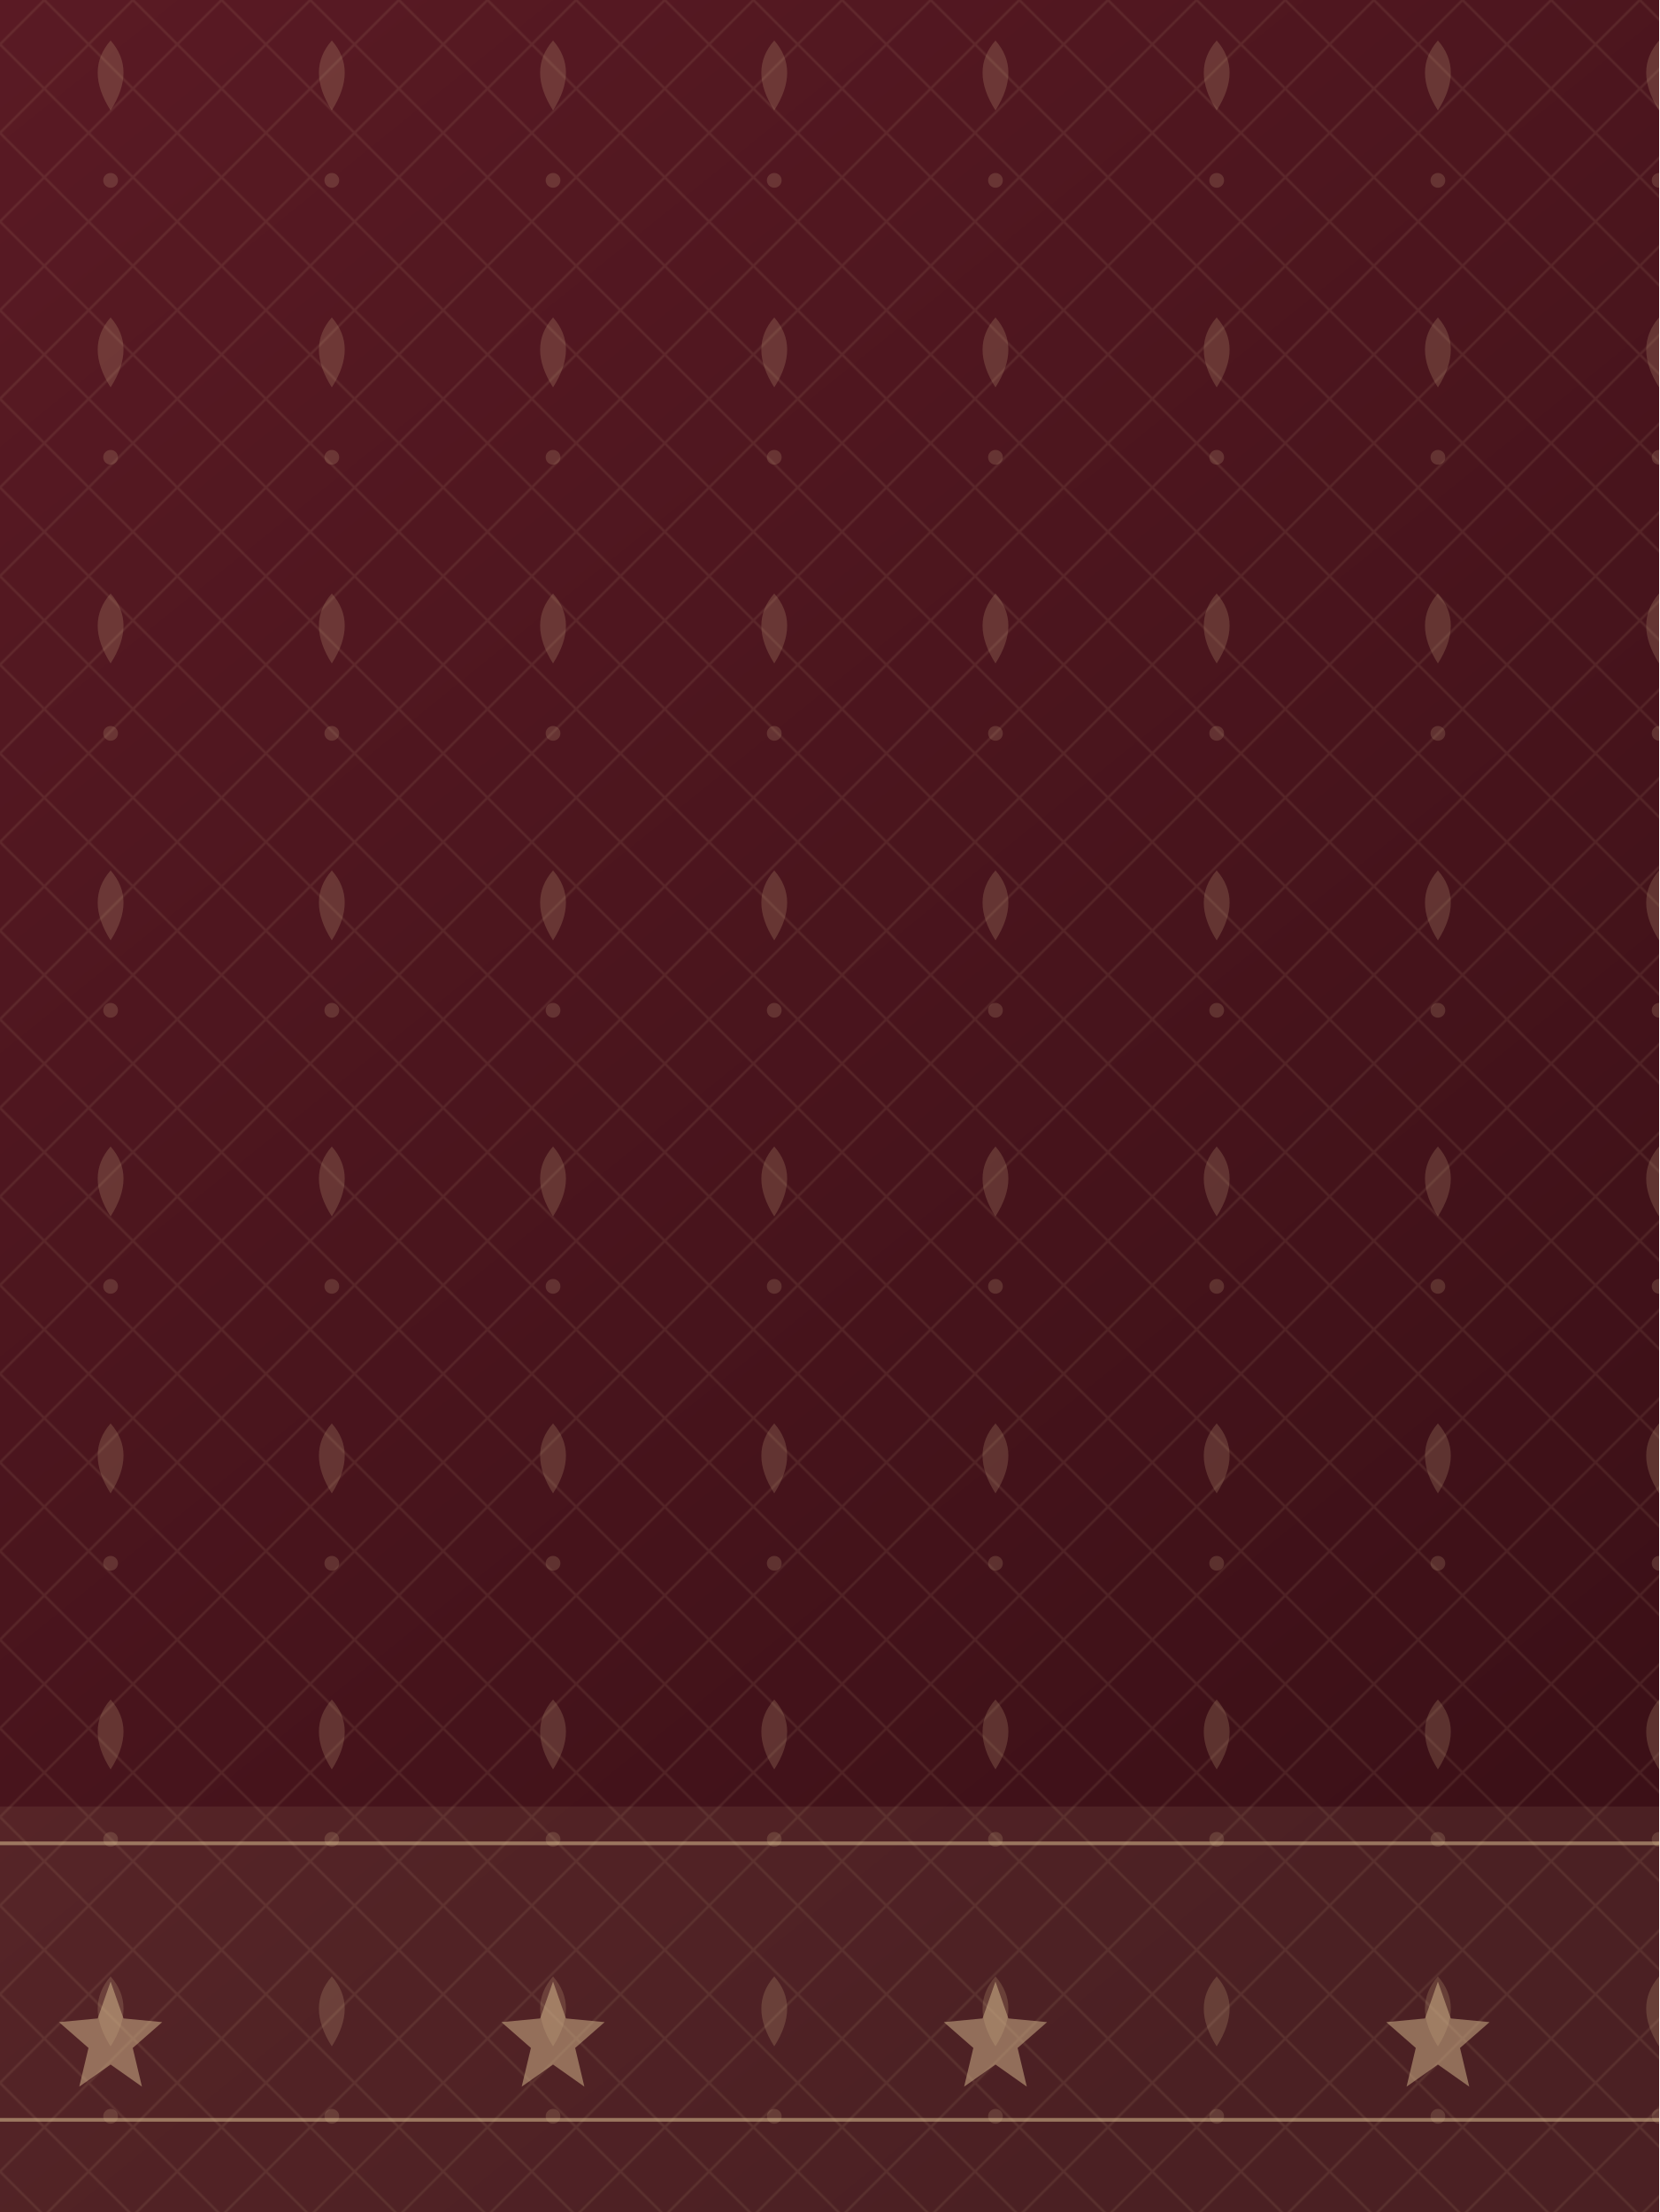
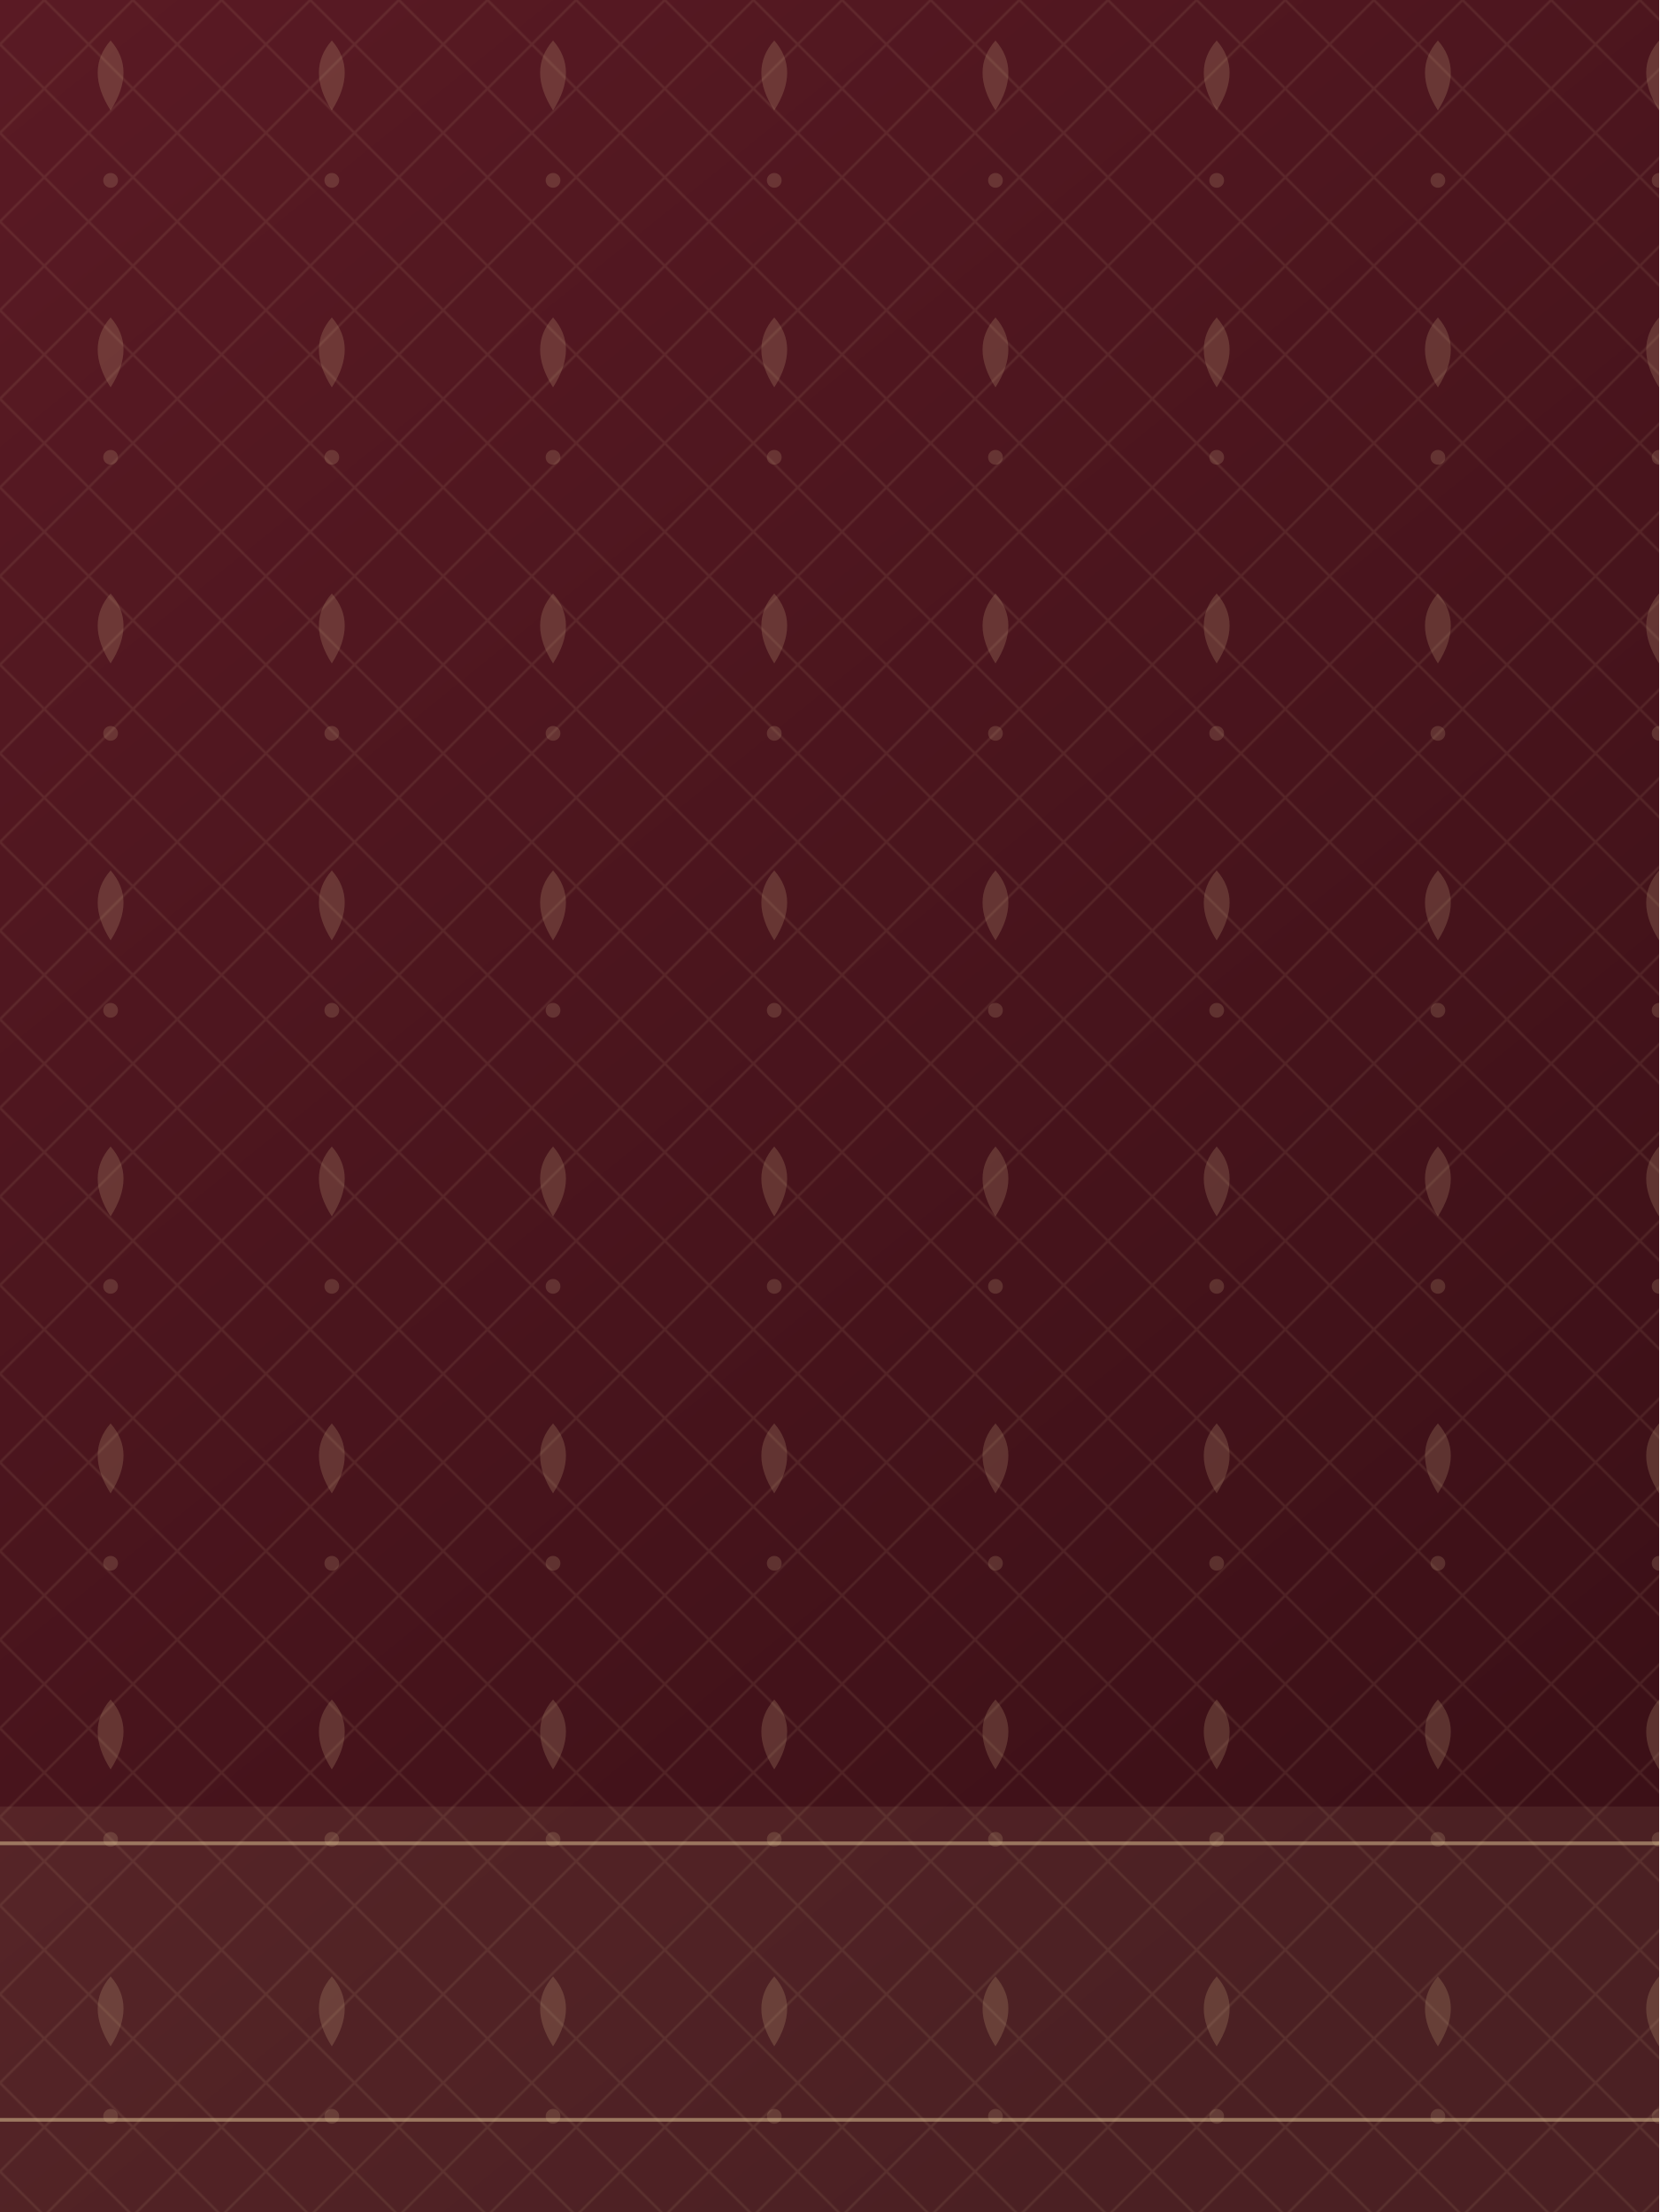
<svg xmlns="http://www.w3.org/2000/svg" width="900" height="1200" viewBox="0 0 900 1200">
  <defs>
    <linearGradient id="fgc" x1="0" y1="0" x2="0.6" y2="1">
      <stop offset="0" stop-color="#5a1a24" />
      <stop offset="1" stop-color="#3c1017" />
    </linearGradient>
    <pattern id="wgc" width="34" height="34" patternUnits="userSpaceOnUse" patternTransform="rotate(45)">
      <path d="M0 17H34M17 0V34" stroke="#d8bd90" stroke-opacity="0.10" stroke-width="1.4" />
    </pattern>
    <pattern id="bgc" width="120" height="150" patternUnits="userSpaceOnUse">
      <path d="M60 60 q14 -22 0 -38 q-14 16 0 38z" fill="#d8bd90" fill-opacity="0.20" />
      <circle cx="60" cy="98" r="4" fill="#d8bd90" fill-opacity="0.18" />
    </pattern>
  </defs>
  <rect width="900" height="1200" fill="url(#fgc)" />
  <rect width="900" height="1200" fill="url(#wgc)" />
  <rect width="900" height="1200" fill="url(#bgc)" />
  <rect x="0" y="980" width="900" height="220" fill="#d8bd90" fill-opacity="0.10" />
  <g stroke="#d8bd90" stroke-opacity="0.55" fill="none">
    <line x1="0" y1="1000" x2="900" y2="1000" stroke-width="2" />
    <line x1="0" y1="1150" x2="900" y2="1150" stroke-width="2" />
  </g>
-   <g fill="#d8bd90" fill-opacity="0.5">
-     <path d="M60 1075 l7 20 21 2 -16 14 5 21 -17 -12 -17 12 5 -21 -16 -14 21 -2z" />
-     <path d="M300 1075 l7 20 21 2 -16 14 5 21 -17 -12 -17 12 5 -21 -16 -14 21 -2z" />
-     <path d="M540 1075 l7 20 21 2 -16 14 5 21 -17 -12 -17 12 5 -21 -16 -14 21 -2z" />
-     <path d="M780 1075 l7 20 21 2 -16 14 5 21 -17 -12 -17 12 5 -21 -16 -14 21 -2z" />
-   </g>
</svg>
